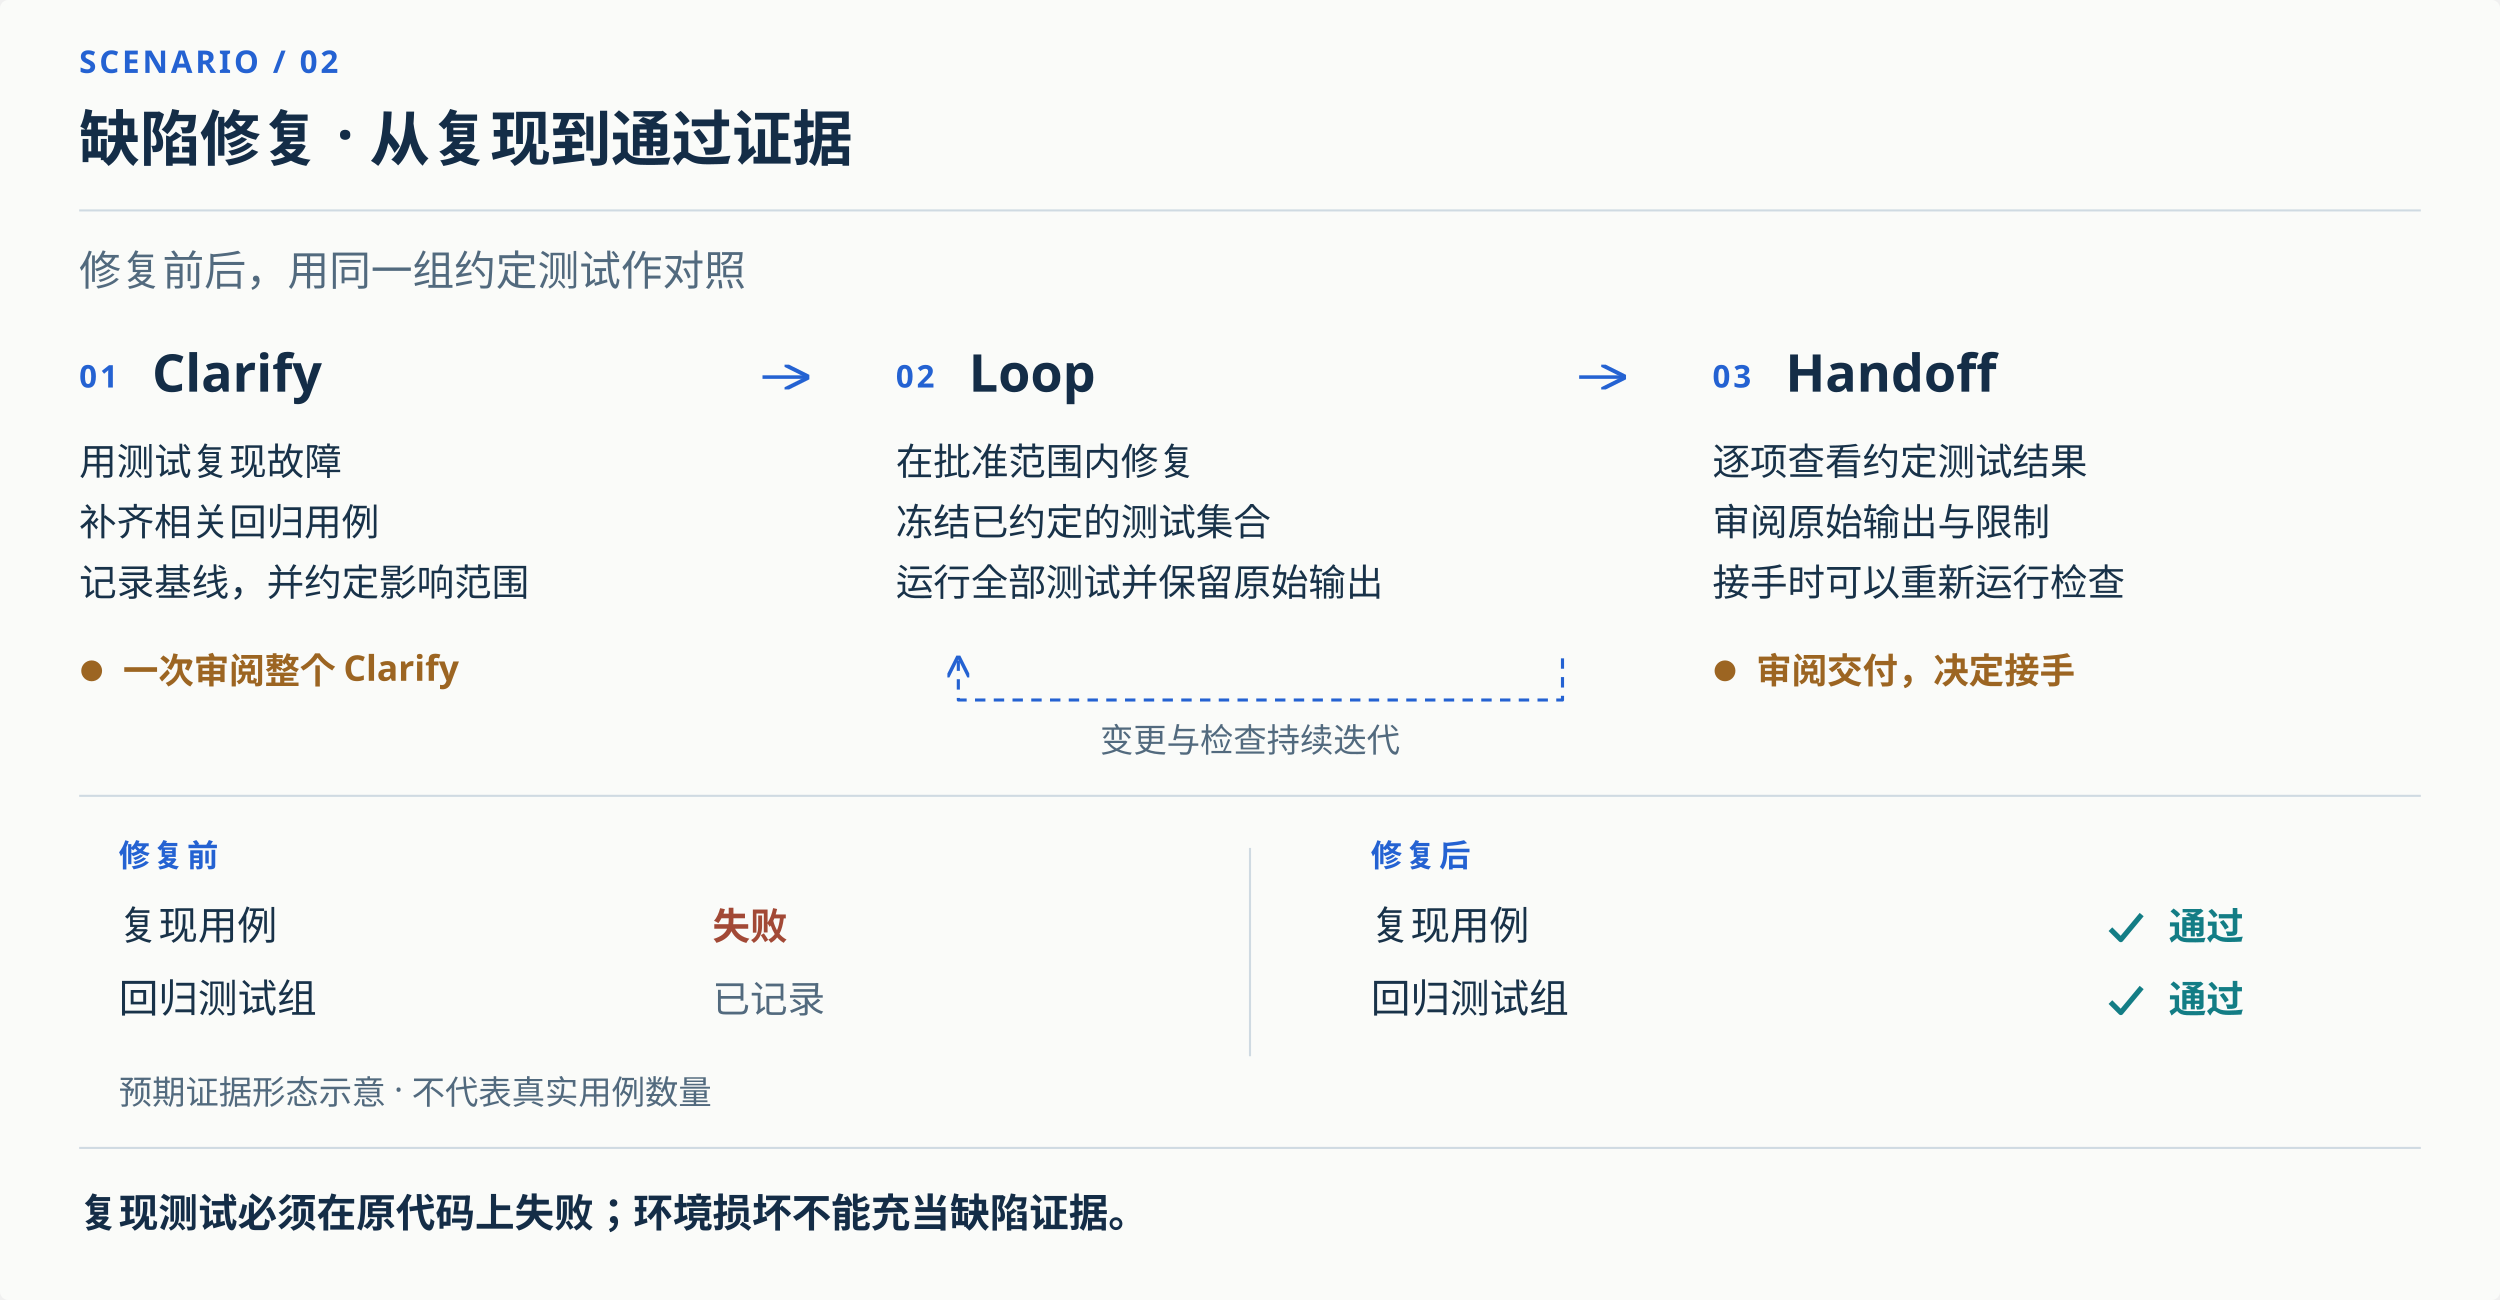
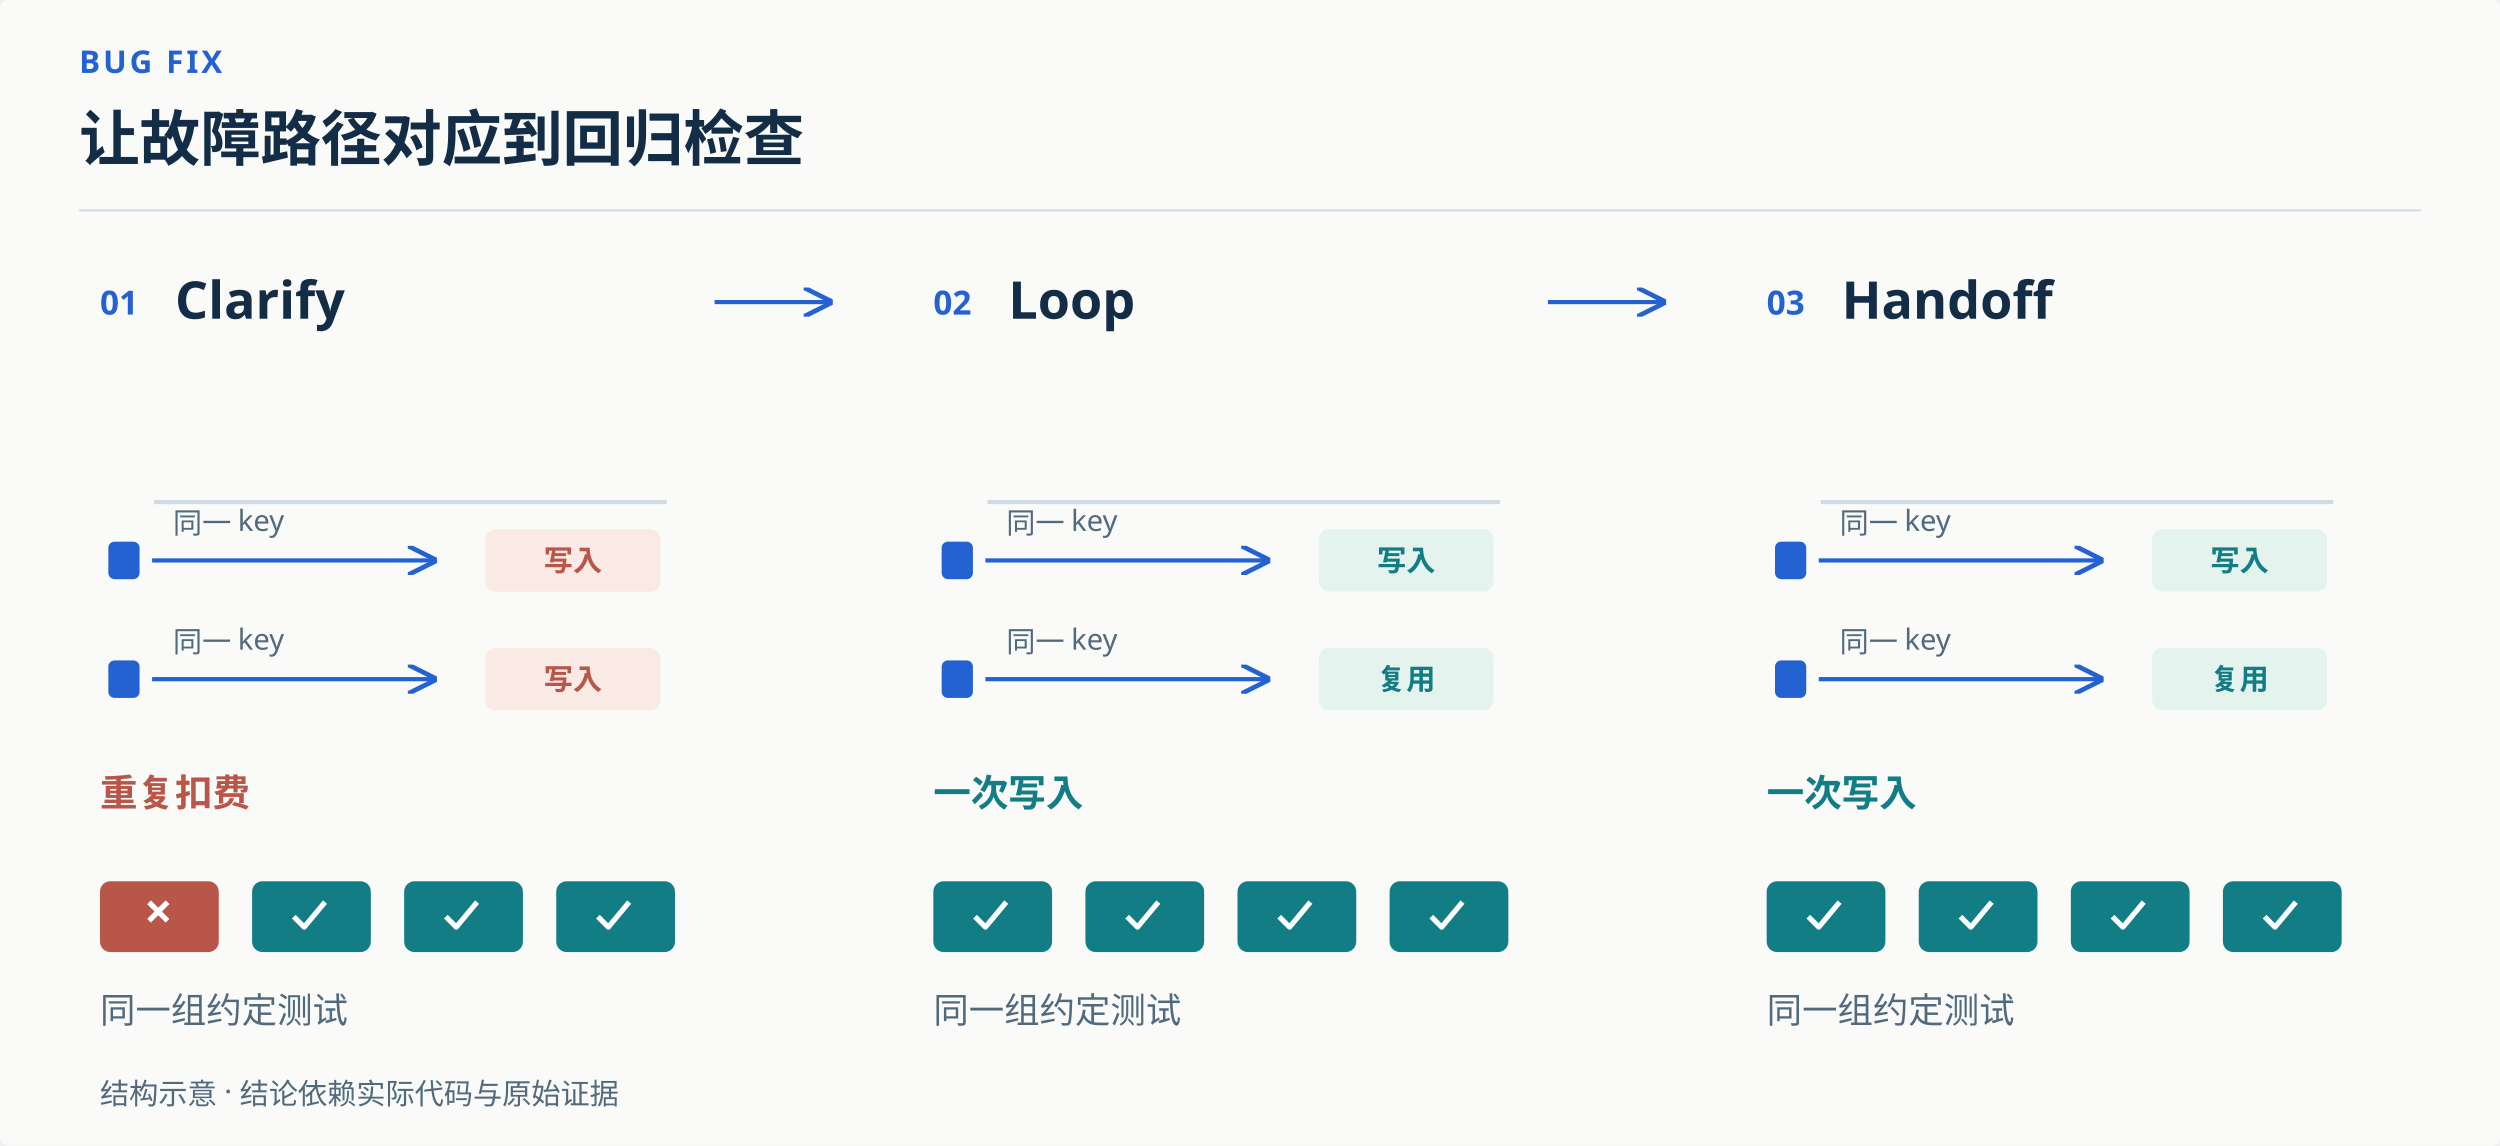
- <svg xmlns="http://www.w3.org/2000/svg" width="1200" height="624" viewBox="0 0 1200 624" role="img" aria-labelledby="title desc">
+ <svg xmlns="http://www.w3.org/2000/svg" width="1200" height="550" viewBox="0 0 1200 550" role="img" aria-labelledby="title desc">
  <defs>
    <marker id="arrow" viewBox="0 0 8 8" refX="7" refY="4" markerWidth="7" markerHeight="7" orient="auto-start-reverse">
      <path d="M0 0 8 4 0 8" fill="none" stroke="#2462d2" stroke-width="1.3" />
    </marker>
    <pattern id="grid" width="24" height="24" patternUnits="userSpaceOnUse">
      <path d="M24 0H0V24" fill="none" stroke="#dce6ed" stroke-width="0.7" />
    </pattern>
  </defs>
-   <rect width="1200" height="624" rx="4" fill="#fafbf9" />
-   <text x="38" y="35" fill="#2462d2" font-family="-apple-system, BlinkMacSystemFont, 'Segoe UI', 'Noto Sans', Helvetica, Arial, 'PingFang SC', 'Microsoft YaHei', sans-serif" font-size="15" font-weight="650" text-anchor="start" letter-spacing="1.4">SCENARIO / 02</text>
-   <text x="38" y="77" fill="#142d47" font-family="-apple-system, BlinkMacSystemFont, 'Segoe UI', 'Noto Sans', Helvetica, Arial, 'PingFang SC', 'Microsoft YaHei', sans-serif" font-size="29" font-weight="650" text-anchor="start">缺陷修复 · 从复现到通过证据</text>
+   <rect width="1200" height="550" rx="4" fill="#fafbf9" />
+   <text x="38" y="35" fill="#2462d2" font-family="-apple-system, BlinkMacSystemFont, 'Segoe UI', 'Noto Sans', Helvetica, Arial, 'PingFang SC', 'Microsoft YaHei', sans-serif" font-size="15" font-weight="650" text-anchor="start" letter-spacing="1.4">BUG FIX</text>
+   <text x="38" y="77" fill="#142d47" font-family="-apple-system, BlinkMacSystemFont, 'Segoe UI', 'Noto Sans', Helvetica, Arial, 'PingFang SC', 'Microsoft YaHei', sans-serif" font-size="29" font-weight="650" text-anchor="start">让故障路径对应到回归检查</text>
  <path d="M38 101L1162 101" fill="none" stroke="#cfdae2" stroke-width="1" />
-   <text x="38" y="137" fill="#526a7e" font-family="-apple-system, BlinkMacSystemFont, 'Segoe UI', 'Noto Sans', Helvetica, Arial, 'PingFang SC', 'Microsoft YaHei', sans-serif" font-size="20" font-weight="400" text-anchor="start">修复前后，用同一组约定测试作对照</text>
-   <text x="38" y="186" fill="#2462d2" font-family="-apple-system, BlinkMacSystemFont, 'Segoe UI', 'Noto Sans', Helvetica, Arial, 'PingFang SC', 'Microsoft YaHei', sans-serif" font-size="15" font-weight="650" text-anchor="start" letter-spacing="1.4">01</text>
-   <text x="73" y="188" fill="#142d47" font-family="-apple-system, BlinkMacSystemFont, 'Segoe UI', 'Noto Sans', Helvetica, Arial, 'PingFang SC', 'Microsoft YaHei', sans-serif" font-size="25" font-weight="650" text-anchor="start">Clarify</text>
-   <text x="38" y="228" fill="#183249" font-family="-apple-system, BlinkMacSystemFont, 'Segoe UI', 'Noto Sans', Helvetica, Arial, 'PingFang SC', 'Microsoft YaHei', sans-serif" font-size="18" font-weight="400" text-anchor="start">用测试复现故障</text>
-   <text x="38" y="257" fill="#183249" font-family="-apple-system, BlinkMacSystemFont, 'Segoe UI', 'Noto Sans', Helvetica, Arial, 'PingFang SC', 'Microsoft YaHei', sans-serif" font-size="18" font-weight="400" text-anchor="start">补齐相关回归用例</text>
-   <text x="38" y="286" fill="#183249" font-family="-apple-system, BlinkMacSystemFont, 'Segoe UI', 'Noto Sans', Helvetica, Arial, 'PingFang SC', 'Microsoft YaHei', sans-serif" font-size="18" font-weight="400" text-anchor="start">记录基线，并约定影响范围</text>
-   <path d="M366 181L387 181" fill="none" stroke="#2462d2" stroke-width="1.7" marker-end="url(#arrow)" />
-   <text x="430" y="186" fill="#2462d2" font-family="-apple-system, BlinkMacSystemFont, 'Segoe UI', 'Noto Sans', Helvetica, Arial, 'PingFang SC', 'Microsoft YaHei', sans-serif" font-size="15" font-weight="650" text-anchor="start" letter-spacing="1.4">02</text>
-   <text x="465" y="188" fill="#142d47" font-family="-apple-system, BlinkMacSystemFont, 'Segoe UI', 'Noto Sans', Helvetica, Arial, 'PingFang SC', 'Microsoft YaHei', sans-serif" font-size="25" font-weight="650" text-anchor="start">Loop</text>
-   <text x="430" y="228" fill="#183249" font-family="-apple-system, BlinkMacSystemFont, 'Segoe UI', 'Noto Sans', Helvetica, Arial, 'PingFang SC', 'Microsoft YaHei', sans-serif" font-size="18" font-weight="400" text-anchor="start">在批准范围内修复</text>
-   <text x="430" y="257" fill="#183249" font-family="-apple-system, BlinkMacSystemFont, 'Segoe UI', 'Noto Sans', Helvetica, Arial, 'PingFang SC', 'Microsoft YaHei', sans-serif" font-size="18" font-weight="400" text-anchor="start">冻结已约定的测试集合</text>
-   <text x="430" y="286" fill="#183249" font-family="-apple-system, BlinkMacSystemFont, 'Segoe UI', 'Noto Sans', Helvetica, Arial, 'PingFang SC', 'Microsoft YaHei', sans-serif" font-size="18" font-weight="400" text-anchor="start">运行全部测试并保留原始输出</text>
-   <path d="M758 181L779 181" fill="none" stroke="#2462d2" stroke-width="1.7" marker-end="url(#arrow)" />
-   <text x="822" y="186" fill="#2462d2" font-family="-apple-system, BlinkMacSystemFont, 'Segoe UI', 'Noto Sans', Helvetica, Arial, 'PingFang SC', 'Microsoft YaHei', sans-serif" font-size="15" font-weight="650" text-anchor="start" letter-spacing="1.4">03</text>
-   <text x="857" y="188" fill="#142d47" font-family="-apple-system, BlinkMacSystemFont, 'Segoe UI', 'Noto Sans', Helvetica, Arial, 'PingFang SC', 'Microsoft YaHei', sans-serif" font-size="25" font-weight="650" text-anchor="start">Handoff</text>
-   <text x="822" y="228" fill="#183249" font-family="-apple-system, BlinkMacSystemFont, 'Segoe UI', 'Noto Sans', Helvetica, Arial, 'PingFang SC', 'Microsoft YaHei', sans-serif" font-size="18" font-weight="400" text-anchor="start">逐项查看约定测试结果</text>
-   <text x="822" y="257" fill="#183249" font-family="-apple-system, BlinkMacSystemFont, 'Segoe UI', 'Noto Sans', Helvetica, Arial, 'PingFang SC', 'Microsoft YaHei', sans-serif" font-size="18" font-weight="400" text-anchor="start">审阅原始输出与限制</text>
-   <text x="822" y="286" fill="#183249" font-family="-apple-system, BlinkMacSystemFont, 'Segoe UI', 'Noto Sans', Helvetica, Arial, 'PingFang SC', 'Microsoft YaHei', sans-serif" font-size="18" font-weight="400" text-anchor="start">接手时可以重新运行检查</text>
-   <circle cx="44" cy="322" r="5" fill="#9c6522" />
-   <text x="59" y="328" fill="#9c6522" font-family="-apple-system, BlinkMacSystemFont, 'Segoe UI', 'Noto Sans', Helvetica, Arial, 'PingFang SC', 'Microsoft YaHei', sans-serif" font-size="17" font-weight="550" text-anchor="start">一次审阅整个 Clarify</text>
-   <path d="M750 316V336H460V316" fill="none" stroke="#2462d2" stroke-width="1.5" stroke-linejoin="round" stroke-dasharray="5 4" marker-end="url(#arrow)" />
-   <text x="600" y="361" fill="#526a7e" font-family="-apple-system, BlinkMacSystemFont, 'Segoe UI', 'Noto Sans', Helvetica, Arial, 'PingFang SC', 'Microsoft YaHei', sans-serif" font-size="16" font-weight="400" text-anchor="middle">变更与检查持续迭代</text>
-   <circle cx="828" cy="322" r="5" fill="#9c6522" />
-   <text x="843" y="328" fill="#9c6522" font-family="-apple-system, BlinkMacSystemFont, 'Segoe UI', 'Noto Sans', Helvetica, Arial, 'PingFang SC', 'Microsoft YaHei', sans-serif" font-size="17" font-weight="550" text-anchor="start">审阅交付，决定接手</text>
-   <path d="M38 382L1162 382" fill="none" stroke="#cfdae2" stroke-width="1" />
-   <text x="57" y="416" fill="#2462d2" font-family="-apple-system, BlinkMacSystemFont, 'Segoe UI', 'Noto Sans', Helvetica, Arial, 'PingFang SC', 'Microsoft YaHei', sans-serif" font-size="15" font-weight="650" text-anchor="start" letter-spacing="1.4">修复前</text>
-   <text x="57" y="451" fill="#183249" font-family="-apple-system, BlinkMacSystemFont, 'Segoe UI', 'Noto Sans', Helvetica, Arial, 'PingFang SC', 'Microsoft YaHei', sans-serif" font-size="19" font-weight="400" text-anchor="start">复现用例</text>
-   <text x="57" y="486" fill="#183249" font-family="-apple-system, BlinkMacSystemFont, 'Segoe UI', 'Noto Sans', Helvetica, Arial, 'PingFang SC', 'Microsoft YaHei', sans-serif" font-size="19" font-weight="400" text-anchor="start">回归测试组</text>
-   <text x="658" y="416" fill="#2462d2" font-family="-apple-system, BlinkMacSystemFont, 'Segoe UI', 'Noto Sans', Helvetica, Arial, 'PingFang SC', 'Microsoft YaHei', sans-serif" font-size="15" font-weight="650" text-anchor="start" letter-spacing="1.4">修复后</text>
-   <text x="658" y="451" fill="#183249" font-family="-apple-system, BlinkMacSystemFont, 'Segoe UI', 'Noto Sans', Helvetica, Arial, 'PingFang SC', 'Microsoft YaHei', sans-serif" font-size="19" font-weight="400" text-anchor="start">复现用例</text>
-   <text x="658" y="486" fill="#183249" font-family="-apple-system, BlinkMacSystemFont, 'Segoe UI', 'Noto Sans', Helvetica, Arial, 'PingFang SC', 'Microsoft YaHei', sans-serif" font-size="19" font-weight="400" text-anchor="start">回归测试组</text>
-   <text x="342" y="451" fill="#a24936" font-family="-apple-system, BlinkMacSystemFont, 'Segoe UI', 'Noto Sans', Helvetica, Arial, 'PingFang SC', 'Microsoft YaHei', sans-serif" font-size="18" font-weight="650" text-anchor="start">失败</text>
-   <text x="342" y="486" fill="#526a7e" font-family="-apple-system, BlinkMacSystemFont, 'Segoe UI', 'Noto Sans', Helvetica, Arial, 'PingFang SC', 'Microsoft YaHei', sans-serif" font-size="18" font-weight="400" text-anchor="start">已记录</text>
-   <path d="M1013 446l5 5 10 -12" fill="none" stroke="#137d85" stroke-width="2.5" stroke-linejoin="round" />
-   <text x="1041" y="451" fill="#137d85" font-family="-apple-system, BlinkMacSystemFont, 'Segoe UI', 'Noto Sans', Helvetica, Arial, 'PingFang SC', 'Microsoft YaHei', sans-serif" font-size="18" font-weight="650" text-anchor="start">通过</text>
-   <path d="M1013 481l5 5 10 -12" fill="none" stroke="#137d85" stroke-width="2.5" stroke-linejoin="round" />
-   <text x="1041" y="486" fill="#137d85" font-family="-apple-system, BlinkMacSystemFont, 'Segoe UI', 'Noto Sans', Helvetica, Arial, 'PingFang SC', 'Microsoft YaHei', sans-serif" font-size="18" font-weight="650" text-anchor="start">通过</text>
-   <path d="M600 407L600 507" fill="none" stroke="#cfdae2" stroke-width="1" />
-   <text x="57" y="530" fill="#526a7e" font-family="-apple-system, BlinkMacSystemFont, 'Segoe UI', 'Noto Sans', Helvetica, Arial, 'PingFang SC', 'Microsoft YaHei', sans-serif" font-size="16" font-weight="400" text-anchor="start">预期证据形态示意 · 不代表真实用例数量</text>
-   <path d="M38 551L1162 551" fill="none" stroke="#cfdae2" stroke-width="1" />
-   <text x="38" y="589" fill="#142d47" font-family="-apple-system, BlinkMacSystemFont, 'Segoe UI', 'Noto Sans', Helvetica, Arial, 'PingFang SC', 'Microsoft YaHei', sans-serif" font-size="19" font-weight="550" text-anchor="start">复现测试必须在原代码上失败；环境损坏不能充当缺陷证据。</text>
+   <text x="48" y="151" fill="#2462d2" font-family="-apple-system, BlinkMacSystemFont, 'Segoe UI', 'Noto Sans', Helvetica, Arial, 'PingFang SC', 'Microsoft YaHei', sans-serif" font-size="16" font-weight="650" text-anchor="start">01</text>
+   <text x="84" y="153" fill="#142d47" font-family="-apple-system, BlinkMacSystemFont, 'Segoe UI', 'Noto Sans', Helvetica, Arial, 'PingFang SC', 'Microsoft YaHei', sans-serif" font-size="25" font-weight="650" text-anchor="start">Clarify</text>
+   <path d="M343 145L398 145" fill="none" stroke="#2462d2" stroke-width="2" marker-end="url(#arrow)" />
+   <text x="448" y="151" fill="#2462d2" font-family="-apple-system, BlinkMacSystemFont, 'Segoe UI', 'Noto Sans', Helvetica, Arial, 'PingFang SC', 'Microsoft YaHei', sans-serif" font-size="16" font-weight="650" text-anchor="start">02</text>
+   <text x="484" y="153" fill="#142d47" font-family="-apple-system, BlinkMacSystemFont, 'Segoe UI', 'Noto Sans', Helvetica, Arial, 'PingFang SC', 'Microsoft YaHei', sans-serif" font-size="25" font-weight="650" text-anchor="start">Loop</text>
+   <path d="M743 145L798 145" fill="none" stroke="#2462d2" stroke-width="2" marker-end="url(#arrow)" />
+   <text x="848" y="151" fill="#2462d2" font-family="-apple-system, BlinkMacSystemFont, 'Segoe UI', 'Noto Sans', Helvetica, Arial, 'PingFang SC', 'Microsoft YaHei', sans-serif" font-size="16" font-weight="650" text-anchor="start">03</text>
+   <text x="884" y="153" fill="#142d47" font-family="-apple-system, BlinkMacSystemFont, 'Segoe UI', 'Noto Sans', Helvetica, Arial, 'PingFang SC', 'Microsoft YaHei', sans-serif" font-size="25" font-weight="650" text-anchor="start">Handoff</text>
+   <path d="M74 241L320 241" fill="none" stroke="#cfdae2" stroke-width="2" />
+   <path d="M73 269H208" fill="none" stroke="#2462d2" stroke-width="2" stroke-linejoin="round" marker-end="url(#arrow)" />
+   <rect x="52" y="260" width="15" height="18" rx="3" fill="#2462d2" />
+   <text x="83" y="256" fill="#526a7e" font-family="-apple-system, BlinkMacSystemFont, 'Segoe UI', 'Noto Sans', Helvetica, Arial, 'PingFang SC', 'Microsoft YaHei', sans-serif" font-size="14" font-weight="400" text-anchor="start">同一 key</text>
+   <rect x="233" y="254" width="84" height="30" rx="5" fill="#f9eae6" />
+   <text x="275" y="274" fill="#b85649" font-family="-apple-system, BlinkMacSystemFont, 'Segoe UI', 'Noto Sans', Helvetica, Arial, 'PingFang SC', 'Microsoft YaHei', sans-serif" font-size="14" font-weight="600" text-anchor="middle">写入</text>
+   <path d="M73 326H208" fill="none" stroke="#2462d2" stroke-width="2" stroke-linejoin="round" marker-end="url(#arrow)" />
+   <rect x="52" y="317" width="15" height="18" rx="3" fill="#2462d2" />
+   <text x="83" y="313" fill="#526a7e" font-family="-apple-system, BlinkMacSystemFont, 'Segoe UI', 'Noto Sans', Helvetica, Arial, 'PingFang SC', 'Microsoft YaHei', sans-serif" font-size="14" font-weight="400" text-anchor="start">同一 key</text>
+   <rect x="233" y="311" width="84" height="30" rx="5" fill="#f9eae6" />
+   <text x="275" y="331" fill="#b85649" font-family="-apple-system, BlinkMacSystemFont, 'Segoe UI', 'Noto Sans', Helvetica, Arial, 'PingFang SC', 'Microsoft YaHei', sans-serif" font-size="14" font-weight="600" text-anchor="middle">写入</text>
+   <text x="48" y="387" fill="#b85649" font-family="-apple-system, BlinkMacSystemFont, 'Segoe UI', 'Noto Sans', Helvetica, Arial, 'PingFang SC', 'Microsoft YaHei', sans-serif" font-size="18" font-weight="600" text-anchor="start">重复扣费</text>
+   <rect x="48" y="423" width="57" height="34" rx="5" fill="#b85649" />
+   <text x="76" y="446" fill="white" font-family="-apple-system, BlinkMacSystemFont, 'Segoe UI', 'Noto Sans', Helvetica, Arial, 'PingFang SC', 'Microsoft YaHei', sans-serif" font-size="24" font-weight="600" text-anchor="middle">×</text>
+   <rect x="121" y="423" width="57" height="34" rx="5" fill="#137d85" />
+   <path d="M141 440l5 5 10 -12" fill="none" stroke="white" stroke-width="2.5" stroke-linejoin="round" />
+   <rect x="194" y="423" width="57" height="34" rx="5" fill="#137d85" />
+   <path d="M214 440l5 5 10 -12" fill="none" stroke="white" stroke-width="2.5" stroke-linejoin="round" />
+   <rect x="267" y="423" width="57" height="34" rx="5" fill="#137d85" />
+   <path d="M287 440l5 5 10 -12" fill="none" stroke="white" stroke-width="2.5" stroke-linejoin="round" />
+   <text x="48" y="491" fill="#526a7e" font-family="-apple-system, BlinkMacSystemFont, 'Segoe UI', 'Noto Sans', Helvetica, Arial, 'PingFang SC', 'Microsoft YaHei', sans-serif" font-size="17" font-weight="400" text-anchor="start">同一组约定测试</text>
+   <path d="M474 241L720 241" fill="none" stroke="#cfdae2" stroke-width="2" />
+   <path d="M473 269H608" fill="none" stroke="#2462d2" stroke-width="2" stroke-linejoin="round" marker-end="url(#arrow)" />
+   <rect x="452" y="260" width="15" height="18" rx="3" fill="#2462d2" />
+   <text x="483" y="256" fill="#526a7e" font-family="-apple-system, BlinkMacSystemFont, 'Segoe UI', 'Noto Sans', Helvetica, Arial, 'PingFang SC', 'Microsoft YaHei', sans-serif" font-size="14" font-weight="400" text-anchor="start">同一 key</text>
+   <rect x="633" y="254" width="84" height="30" rx="5" fill="#e5f3ef" />
+   <text x="675" y="274" fill="#137d85" font-family="-apple-system, BlinkMacSystemFont, 'Segoe UI', 'Noto Sans', Helvetica, Arial, 'PingFang SC', 'Microsoft YaHei', sans-serif" font-size="14" font-weight="600" text-anchor="middle">写入</text>
+   <path d="M473 326H608" fill="none" stroke="#2462d2" stroke-width="2" stroke-linejoin="round" marker-end="url(#arrow)" />
+   <rect x="452" y="317" width="15" height="18" rx="3" fill="#2462d2" />
+   <text x="483" y="313" fill="#526a7e" font-family="-apple-system, BlinkMacSystemFont, 'Segoe UI', 'Noto Sans', Helvetica, Arial, 'PingFang SC', 'Microsoft YaHei', sans-serif" font-size="14" font-weight="400" text-anchor="start">同一 key</text>
+   <rect x="633" y="311" width="84" height="30" rx="5" fill="#e5f3ef" />
+   <text x="675" y="331" fill="#137d85" font-family="-apple-system, BlinkMacSystemFont, 'Segoe UI', 'Noto Sans', Helvetica, Arial, 'PingFang SC', 'Microsoft YaHei', sans-serif" font-size="14" font-weight="600" text-anchor="middle">复用</text>
+   <text x="448" y="387" fill="#137d85" font-family="-apple-system, BlinkMacSystemFont, 'Segoe UI', 'Noto Sans', Helvetica, Arial, 'PingFang SC', 'Microsoft YaHei', sans-serif" font-size="18" font-weight="600" text-anchor="start">一次写入</text>
+   <rect x="448" y="423" width="57" height="34" rx="5" fill="#137d85" />
+   <path d="M468 440l5 5 10 -12" fill="none" stroke="white" stroke-width="2.5" stroke-linejoin="round" />
+   <rect x="521" y="423" width="57" height="34" rx="5" fill="#137d85" />
+   <path d="M541 440l5 5 10 -12" fill="none" stroke="white" stroke-width="2.5" stroke-linejoin="round" />
+   <rect x="594" y="423" width="57" height="34" rx="5" fill="#137d85" />
+   <path d="M614 440l5 5 10 -12" fill="none" stroke="white" stroke-width="2.5" stroke-linejoin="round" />
+   <rect x="667" y="423" width="57" height="34" rx="5" fill="#137d85" />
+   <path d="M687 440l5 5 10 -12" fill="none" stroke="white" stroke-width="2.5" stroke-linejoin="round" />
+   <text x="448" y="491" fill="#526a7e" font-family="-apple-system, BlinkMacSystemFont, 'Segoe UI', 'Noto Sans', Helvetica, Arial, 'PingFang SC', 'Microsoft YaHei', sans-serif" font-size="17" font-weight="400" text-anchor="start">同一组约定测试</text>
+   <path d="M874 241L1120 241" fill="none" stroke="#cfdae2" stroke-width="2" />
+   <path d="M873 269H1008" fill="none" stroke="#2462d2" stroke-width="2" stroke-linejoin="round" marker-end="url(#arrow)" />
+   <rect x="852" y="260" width="15" height="18" rx="3" fill="#2462d2" />
+   <text x="883" y="256" fill="#526a7e" font-family="-apple-system, BlinkMacSystemFont, 'Segoe UI', 'Noto Sans', Helvetica, Arial, 'PingFang SC', 'Microsoft YaHei', sans-serif" font-size="14" font-weight="400" text-anchor="start">同一 key</text>
+   <rect x="1033" y="254" width="84" height="30" rx="5" fill="#e5f3ef" />
+   <text x="1075" y="274" fill="#137d85" font-family="-apple-system, BlinkMacSystemFont, 'Segoe UI', 'Noto Sans', Helvetica, Arial, 'PingFang SC', 'Microsoft YaHei', sans-serif" font-size="14" font-weight="600" text-anchor="middle">写入</text>
+   <path d="M873 326H1008" fill="none" stroke="#2462d2" stroke-width="2" stroke-linejoin="round" marker-end="url(#arrow)" />
+   <rect x="852" y="317" width="15" height="18" rx="3" fill="#2462d2" />
+   <text x="883" y="313" fill="#526a7e" font-family="-apple-system, BlinkMacSystemFont, 'Segoe UI', 'Noto Sans', Helvetica, Arial, 'PingFang SC', 'Microsoft YaHei', sans-serif" font-size="14" font-weight="400" text-anchor="start">同一 key</text>
+   <rect x="1033" y="311" width="84" height="30" rx="5" fill="#e5f3ef" />
+   <text x="1075" y="331" fill="#137d85" font-family="-apple-system, BlinkMacSystemFont, 'Segoe UI', 'Noto Sans', Helvetica, Arial, 'PingFang SC', 'Microsoft YaHei', sans-serif" font-size="14" font-weight="600" text-anchor="middle">复用</text>
+   <text x="848" y="387" fill="#137d85" font-family="-apple-system, BlinkMacSystemFont, 'Segoe UI', 'Noto Sans', Helvetica, Arial, 'PingFang SC', 'Microsoft YaHei', sans-serif" font-size="18" font-weight="600" text-anchor="start">一次写入</text>
+   <rect x="848" y="423" width="57" height="34" rx="5" fill="#137d85" />
+   <path d="M868 440l5 5 10 -12" fill="none" stroke="white" stroke-width="2.5" stroke-linejoin="round" />
+   <rect x="921" y="423" width="57" height="34" rx="5" fill="#137d85" />
+   <path d="M941 440l5 5 10 -12" fill="none" stroke="white" stroke-width="2.5" stroke-linejoin="round" />
+   <rect x="994" y="423" width="57" height="34" rx="5" fill="#137d85" />
+   <path d="M1014 440l5 5 10 -12" fill="none" stroke="white" stroke-width="2.5" stroke-linejoin="round" />
+   <rect x="1067" y="423" width="57" height="34" rx="5" fill="#137d85" />
+   <path d="M1087 440l5 5 10 -12" fill="none" stroke="white" stroke-width="2.5" stroke-linejoin="round" />
+   <text x="848" y="491" fill="#526a7e" font-family="-apple-system, BlinkMacSystemFont, 'Segoe UI', 'Noto Sans', Helvetica, Arial, 'PingFang SC', 'Microsoft YaHei', sans-serif" font-size="17" font-weight="400" text-anchor="start">同一组约定测试</text>
+   <text x="48" y="530" fill="#526a7e" font-family="-apple-system, BlinkMacSystemFont, 'Segoe UI', 'Noto Sans', Helvetica, Arial, 'PingFang SC', 'Microsoft YaHei', sans-serif" font-size="14" font-weight="400" text-anchor="start">结构示意 · 结论依赖实际代码与原始证据</text>
</svg>
